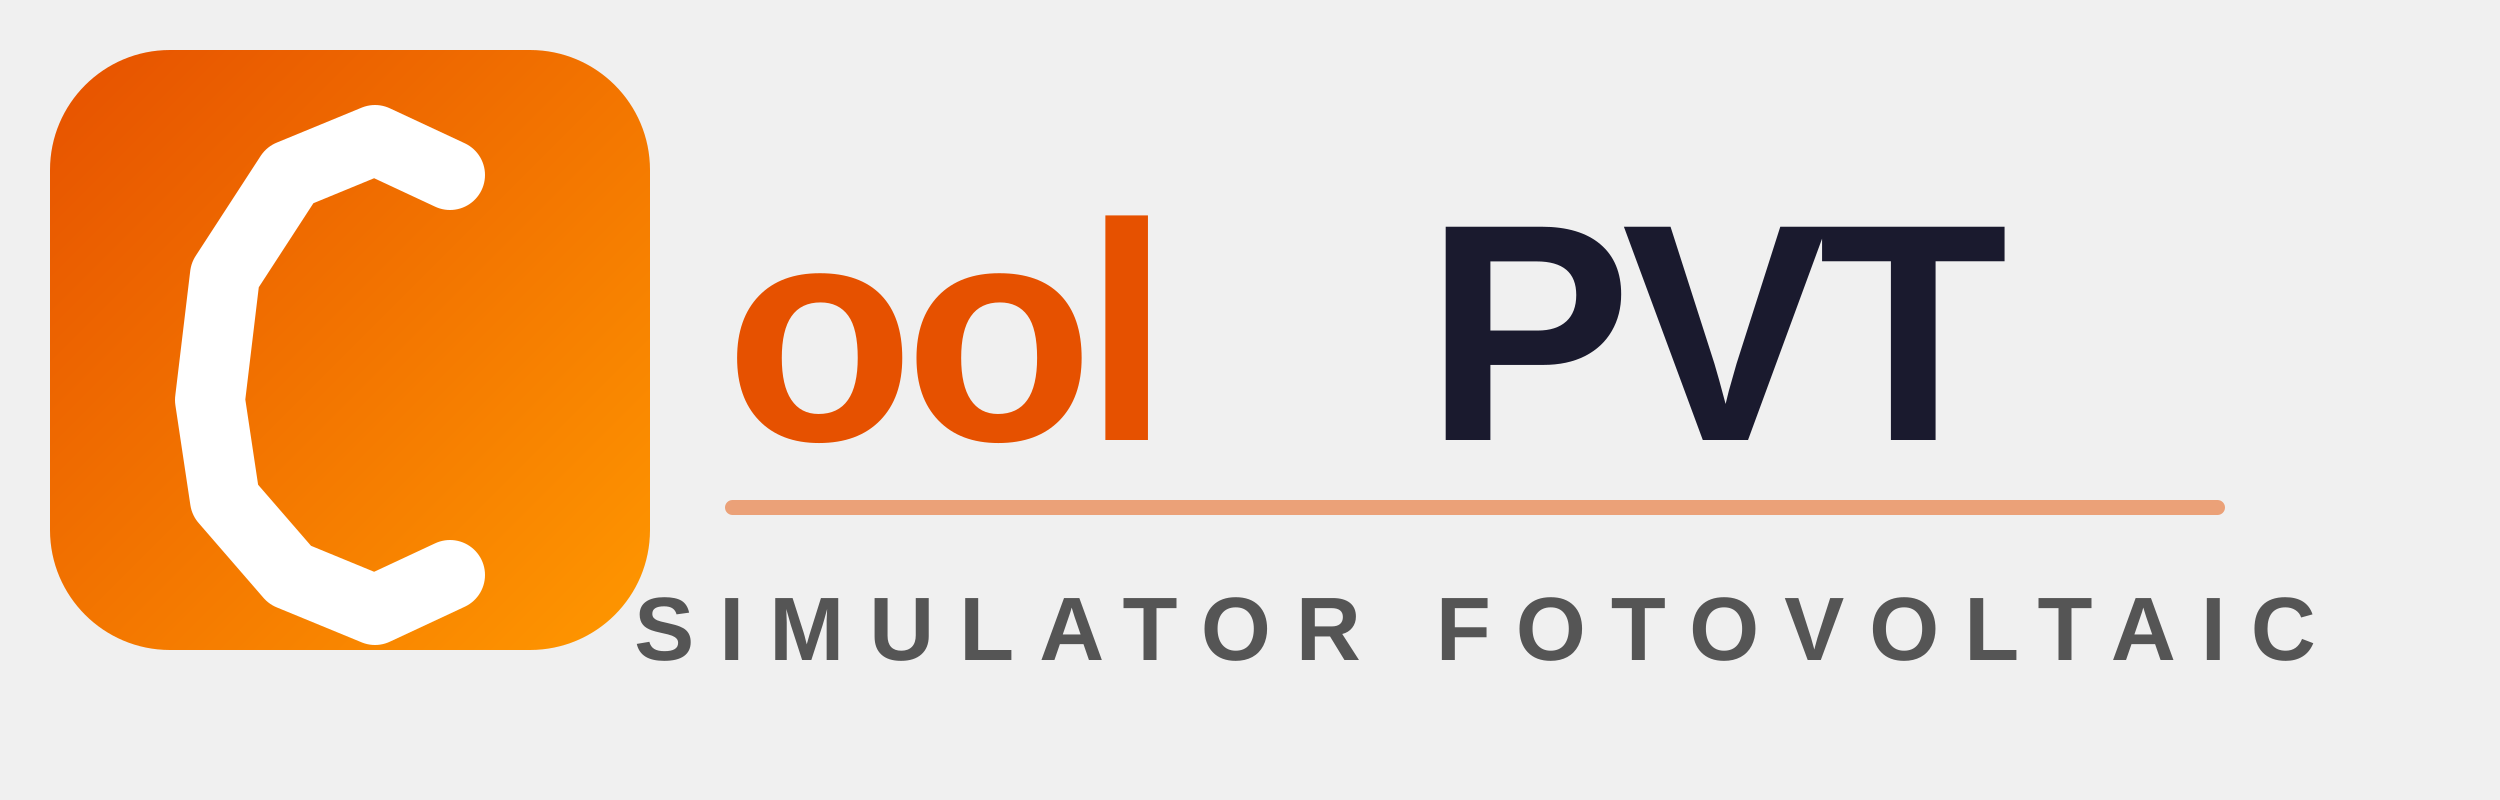
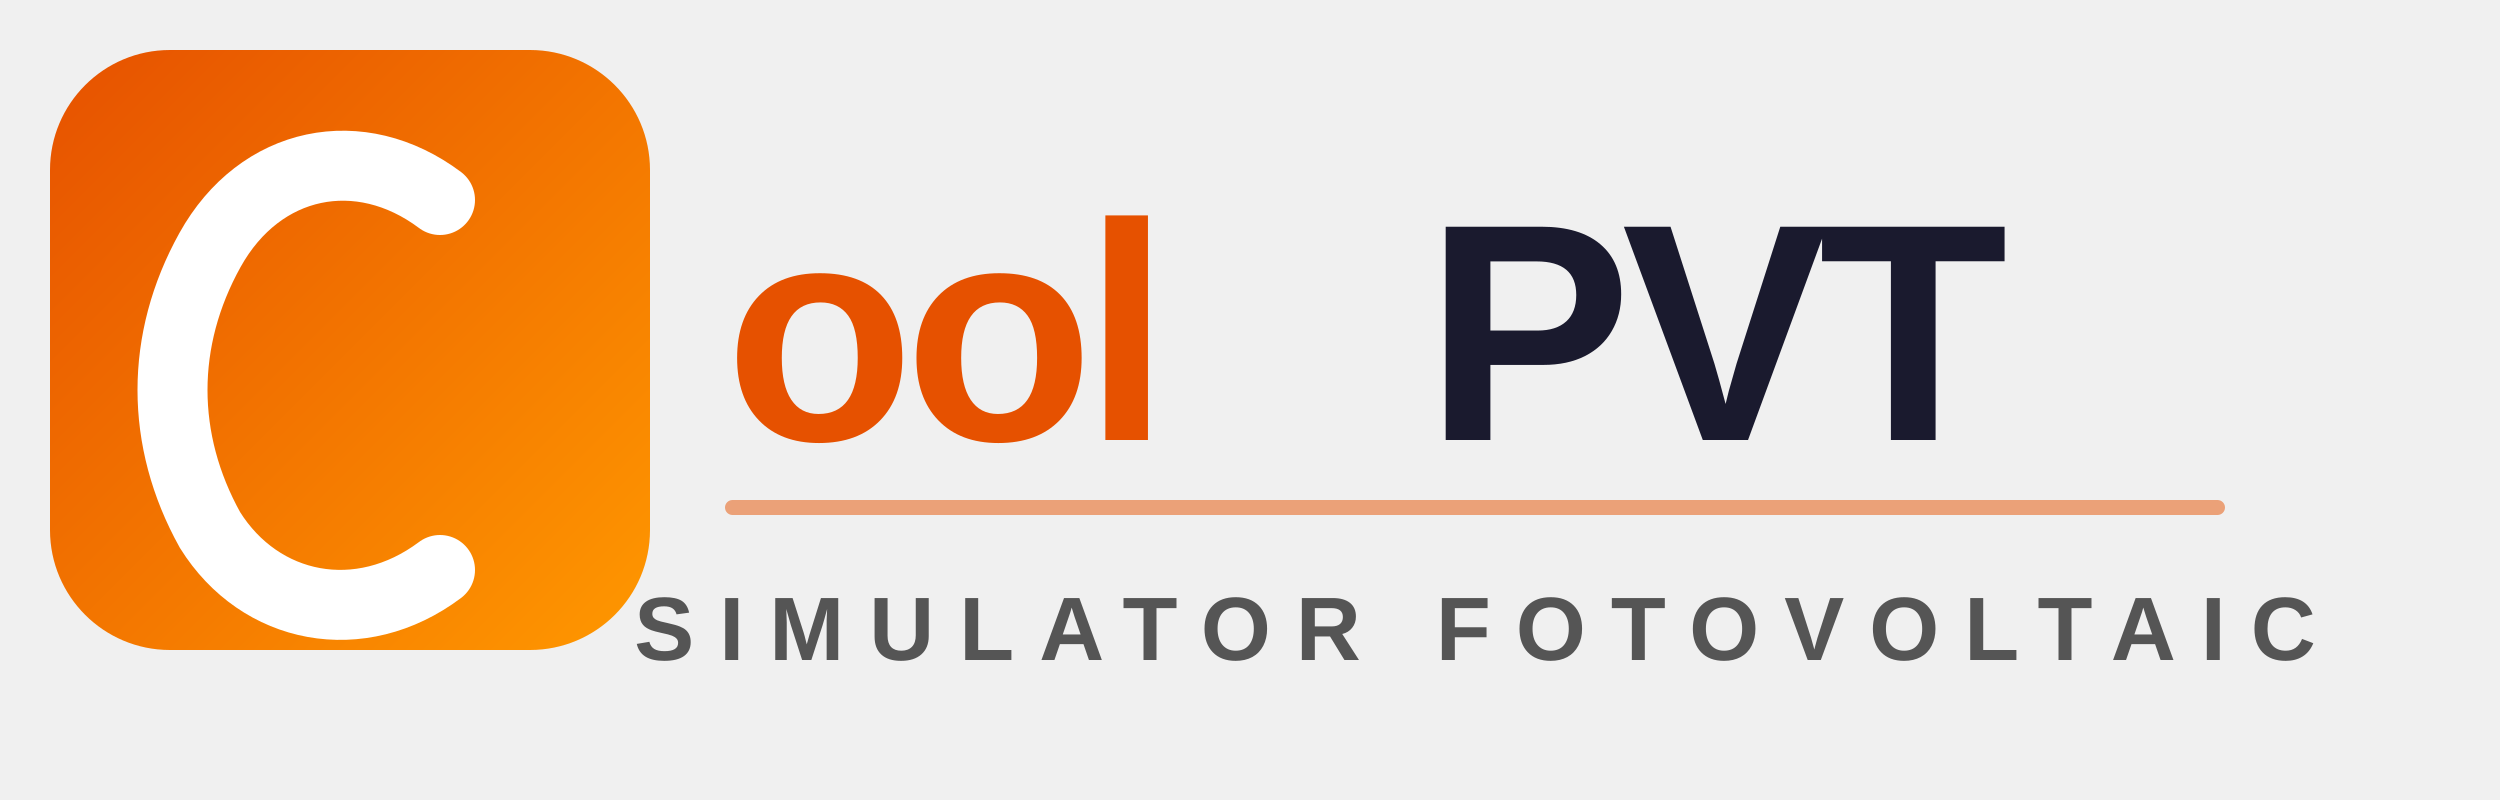
<svg xmlns="http://www.w3.org/2000/svg" width="500" height="160" viewBox="0 0 500 160">
  <defs>
    <linearGradient id="gradC" x1="0%" y1="0%" x2="100%" y2="100%">
      <stop offset="0%" style="stop-color:#E65100;stop-opacity:1" />
      <stop offset="100%" style="stop-color:#FF9800;stop-opacity:1" />
    </linearGradient>
    <linearGradient id="gradCb" x1="0%" y1="0%" x2="0%" y2="100%">
      <stop offset="0%" style="stop-color:#FFD600;stop-opacity:1" />
      <stop offset="100%" style="stop-color:#FF8F00;stop-opacity:1" />
    </linearGradient>
  </defs>
  <rect x="10" y="10" width="120" height="120" rx="24" fill="url(#gradC)" />
-   <path d="M90 35 L75 28 L58 35 L45 55 L42 80 L45 100 L58 115 L75 122 L90 115" fill="none" stroke="white" stroke-width="14" stroke-linecap="round" stroke-linejoin="round" />
+   <path d="M88 40 C72 28 52 32 42 50 C32 68 32 88 42 106 C52 122 72 126 88 114" fill="none" stroke="white" stroke-width="14" stroke-linecap="round" />
  <text x="145" y="88" font-family="'Segoe UI', Arial, sans-serif" font-size="62" font-weight="900" fill="#E65100" letter-spacing="-2">ool</text>
  <text x="285" y="88" font-family="'Segoe UI', Arial, sans-serif" font-size="62" font-weight="900" fill="#1a1a2e" letter-spacing="-2">PVT</text>
  <rect x="145" y="100" width="300" height="3" rx="1.5" fill="#E65100" opacity="0.5" />
  <text x="295" y="132" font-family="Arial, sans-serif" font-size="18" fill="#555" text-anchor="middle" letter-spacing="5" font-weight="700">SIMULATOR FOTOVOLTAIC</text>
</svg>
